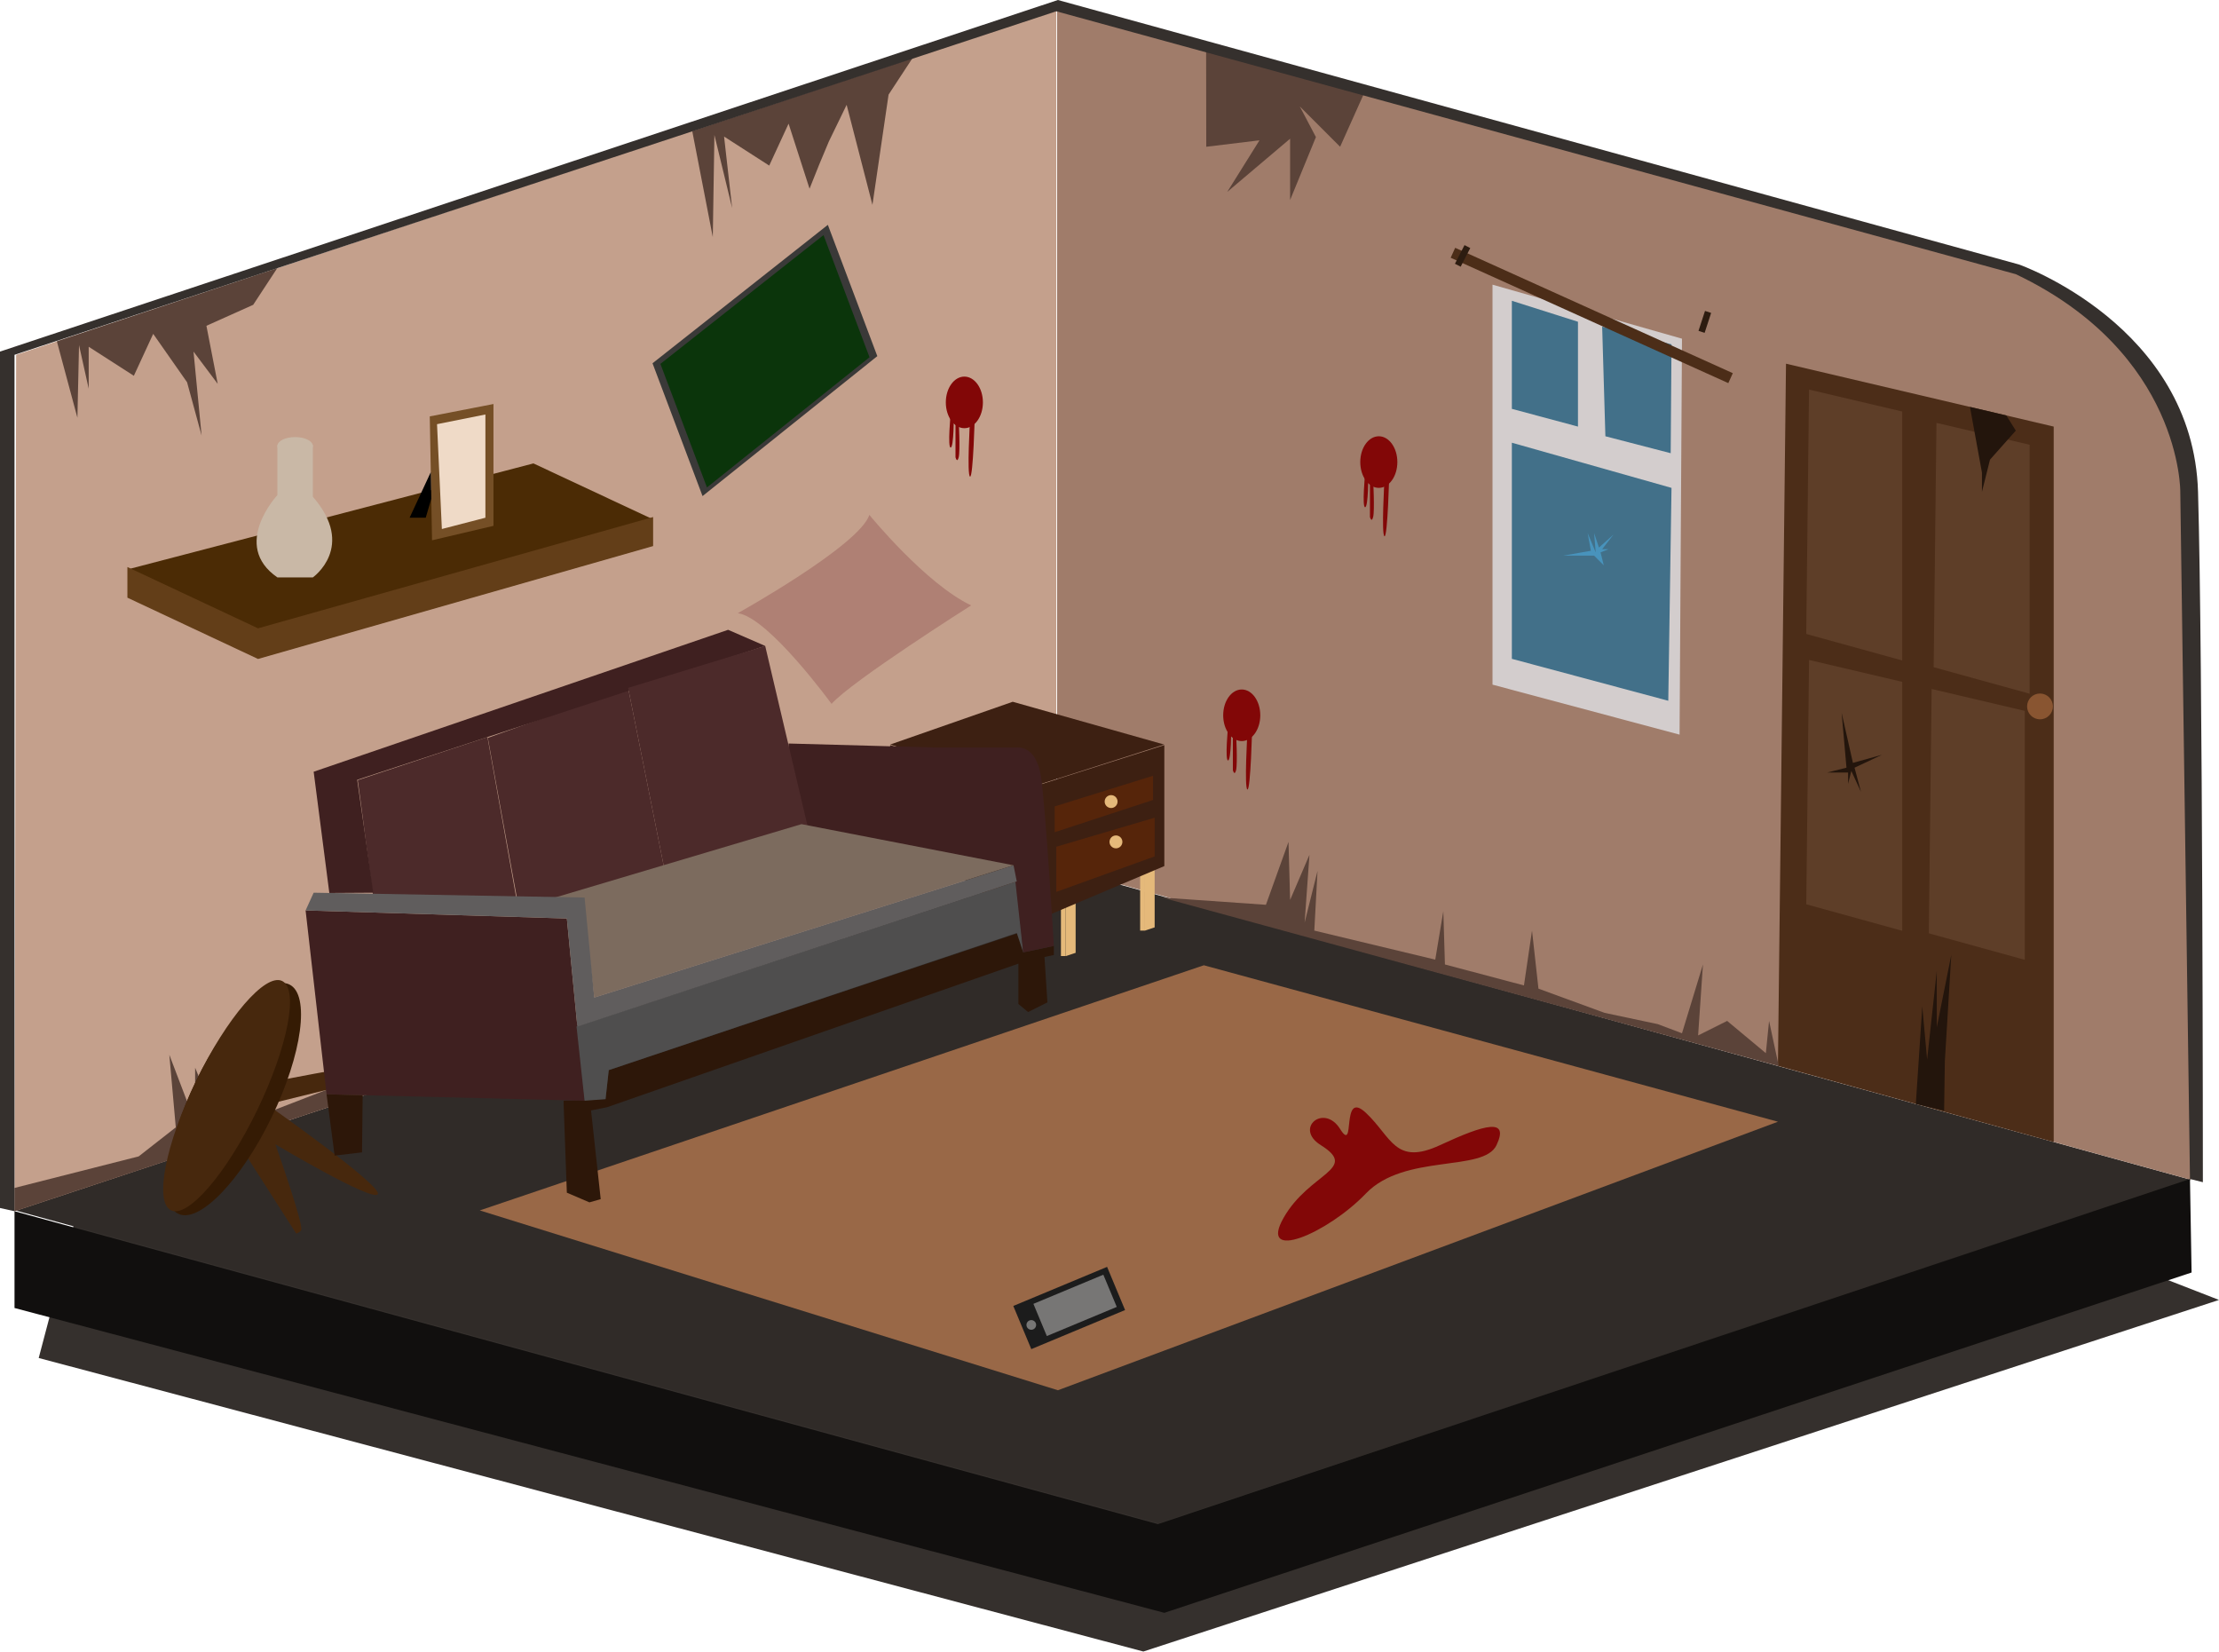
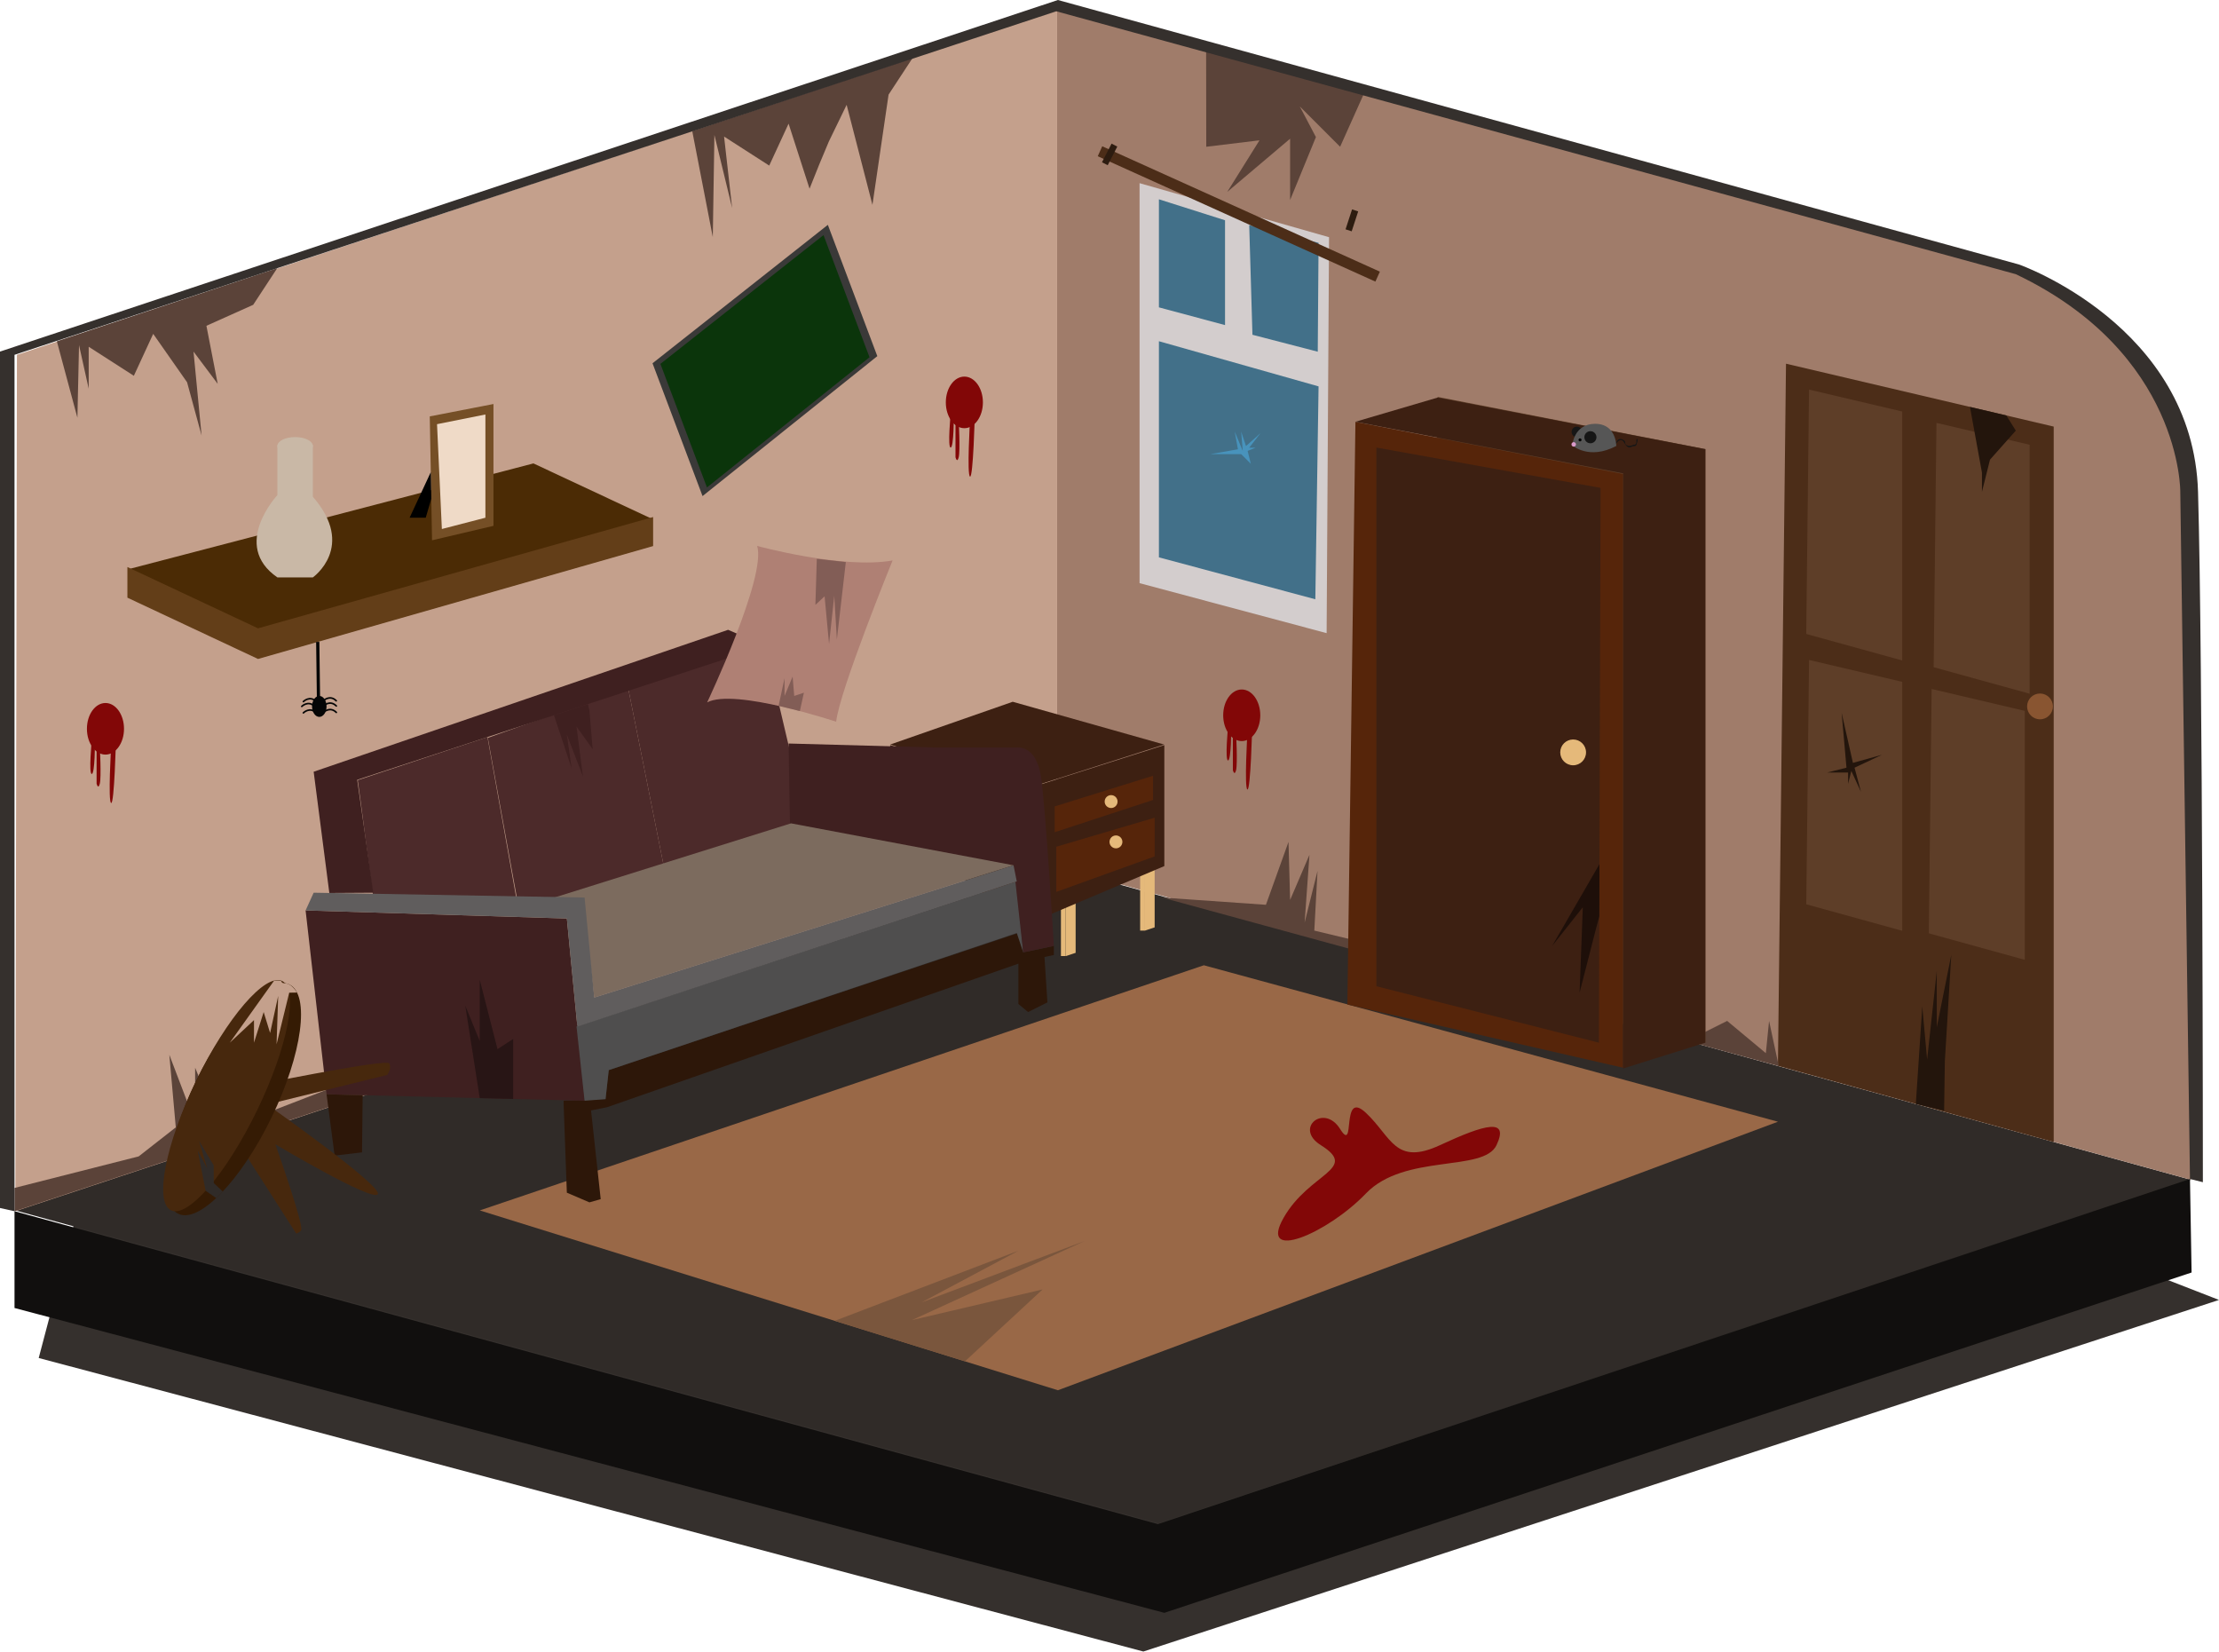
<svg xmlns="http://www.w3.org/2000/svg" id="Calque_1" data-name="Calque 1" viewBox="0 0 1376 1024">
  <defs>
-     <style>.cls-1{fill:#35302d;}.cls-2{fill:#302b28;}.cls-3{fill:#3a1c05;}.cls-4{fill:#c4a08c;}.cls-5{fill:#a07c6a;}.cls-6{fill:#d3cdcd;}.cls-7{fill:#427089;}.cls-8{fill:#3a3938;}.cls-9{fill:#0b350b;}.cls-10{fill:#4893bc;}.cls-11{fill:#996847;}.cls-12{fill:#820707;}.cls-13{fill:#1c1c1c;}.cls-14{fill:#777675;}.cls-15{fill:#4c2d18;}.cls-16{fill:#5e3e28;}.cls-17{fill:#895531;}.cls-18{fill:#23150c;}.cls-19{fill:#5b4339;}.cls-20{fill:#47280d;}.cls-21{fill:#2d1c10;}.cls-22{fill:#351b04;}.cls-23{fill:#110f0e;}.cls-24{fill:none;stroke:#e0d082;stroke-miterlimit:10;stroke-width:4px;}.cls-25{fill:#4c2a2a;}.cls-26{fill:#3f2020;}.cls-27{fill:#2d1709;}.cls-28{fill:#e5b97a;}.cls-29{fill:#3d2012;}.cls-30{fill:#4f4e4e;}.cls-31{fill:#56250a;}.cls-32{fill:#4b2b05;}.cls-33{fill:#633e18;}.cls-34{fill:#c9b8a6;}.cls-35{fill:#754f26;}.cls-36{fill:#efdac7;}.cls-37{fill:#af8074;}.cls-38{fill:#7c6b5e;}.cls-39{fill:#605d5d;}</style>
+     <style>.cls-1{fill:#35302d;}.cls-2{fill:#302b28;}.cls-3{fill:#3a1c05;}.cls-4{fill:#c4a08c;}.cls-5{fill:#a07c6a;}.cls-6{fill:#4c2a2a;}.cls-7{fill:#3a3938;}.cls-8{fill:#0b350b;}.cls-9{fill:#996847;}.cls-10{fill:#820707;}.cls-11{fill:#4c2d18;}.cls-12{fill:#5e3e28;}.cls-13{fill:#895531;}.cls-14{fill:#23150c;}.cls-15{fill:#5b4339;}.cls-16{fill:#110f0e;}.cls-17,.cls-36,.cls-38{fill:none;stroke-miterlimit:10;}.cls-17{stroke:#e0d082;stroke-width:4px;}.cls-18{fill:#3f2020;}.cls-19{fill:#2d1709;}.cls-20{fill:#e5b97a;}.cls-21{fill:#3d2012;}.cls-22{fill:#4f4e4e;}.cls-23{fill:#56250a;}.cls-24{fill:#4b2b05;}.cls-25{fill:#633e18;}.cls-26{fill:#c9b8a6;}.cls-27{fill:#754f26;}.cls-28{fill:#efdac7;}.cls-29{fill:#d3cdcd;}.cls-30{fill:#427089;}.cls-31{fill:#4893bc;}.cls-32{fill:#2d1c10;}.cls-33{fill:#7c6b5e;}.cls-34{fill:#605d5d;}.cls-35{fill:#af8074;}.cls-36,.cls-38{stroke:#050505;}.cls-36{stroke-width:2px;}.cls-37{fill:#050505;}.cls-38{stroke-linecap:round;}.cls-39{fill:#825d56;}.cls-40{fill:#7a563d;}.cls-41{fill:#47280d;}.cls-42{fill:#351b04;}.cls-43{fill:#281515;}.cls-44{fill:#1e0f09;}.cls-45{fill:#161616;}.cls-46{fill:#565656;}.cls-47{fill:#db9aca;}</style>
  </defs>
  <polygon class="cls-1" points="24 842 709 1024 1376 806 1340 792 57 717 24 842" />
  <polygon class="cls-2" points="9.5 750.5 654.5 537.5 1358.5 731.5 718.5 944.5 9.5 750.5" />
-   <path class="cls-3" d="M631.5,531.5" />
-   <polygon class="cls-4" points="9 751 10 220 74.89 198.47 655 6 655 537 9 751" />
-   <path class="cls-5" d="M655.5,6.5l597,163s104,42,106,159,0,403,0,403l-703-194Z" />
-   <polygon class="cls-6" points="925.5 176.5 1043 210 1041.5 455.5 925.5 424.5 925.5 176.5" />
-   <polygon class="cls-7" points="937.5 186.5 978.5 199.5 978.5 264.5 937.5 253.5 937.5 186.5" />
-   <polygon class="cls-7" points="993.5 202.5 1036.5 213.5 1036 281 995.5 270.5 993.5 202.5" />
-   <polygon class="cls-7" points="937.5 274.5 1036.5 302.5 1034.5 434.5 937.5 408.5 937.5 274.5" />
-   <polygon class="cls-8" points="404.63 225.24 513.35 139.41 544.02 220.82 435.65 307.59 404.63 225.24" />
-   <polygon class="cls-9" points="409.52 225.62 510.66 145.77 539.19 221.51 438.38 302.23 409.52 225.62" />
-   <polygon class="cls-10" points="989.5 342.5 988.5 330.5 991.5 339.5 1000.5 331.5 993.5 340.5 997.5 340.5 992.5 342.5 994.5 350.5 988.5 344.5 969.5 344.5 986.5 341.5 984.5 330.5 989.5 342.5" />
-   <polygon class="cls-11" points="297.5 750.5 656 862 1102.5 695.5 746.5 598.5 297.5 750.5" />
-   <path class="cls-12" d="M819,710c-16.73-10.45,2-26,12-10s0-25,16-10,18,33,46,20,43-17,35,0-57,5-81,30-67,43-51,15S843,725,819,710Z" />
-   <path class="cls-12" d="M589.5,256.5s-2,21,0,21,2-20,2-20l1,2v24s1,4,2,0,0-23,0-23h7s-2,34,0,35,3-39,3-39Z" />
-   <path class="cls-12" d="M846.5,293.5s-2,21,0,21,2-20,2-20l1,2v24s1,4,2,0,0-23,0-23h7s-2,34,0,35,3-39,3-39Z" />
-   <path class="cls-12" d="M761.5,450.5s-2,21,0,21,2-20,2-20l1,2v24s1,4,2,0,0-23,0-23h7s-2,34,0,35,3-39,3-39Z" />
-   <rect class="cls-13" x="631.5" y="796.5" width="63" height="29" transform="translate(-260.92 317.39) rotate(-22.62)" />
-   <rect class="cls-14" x="643.17" y="798.56" width="46.98" height="21.63" transform="translate(-260.02 318.67) rotate(-22.62)" />
-   <circle class="cls-14" cx="639.5" cy="821.5" r="3" />
-   <polygon class="cls-15" points="1102.5 660.85 1107.5 225.5 1273.5 264.5 1273.5 708.08 1102.5 660.85" />
-   <polygon class="cls-16" points="1120.04 393.07 1121.78 241.56 1179.54 255.14 1179.54 409.5 1120.04 393.07" />
-   <polygon class="cls-16" points="1199.06 413.69 1200.8 262.19 1258.56 275.76 1258.56 430.12 1199.06 413.69" />
-   <polygon class="cls-16" points="1120.06 560.69 1121.8 409.19 1179.56 422.76 1179.56 577.12 1120.06 560.69" />
-   <polygon class="cls-16" points="1196.06 578.69 1197.8 427.19 1255.56 440.76 1255.56 595.12 1196.06 578.69" />
-   <circle class="cls-17" cx="1265" cy="438" r="8" />
-   <polygon class="cls-18" points="1145 476 1142 442 1149 473 1167 468 1150 476 1154 491 1148 478 1146 486 1146 479 1133 479 1145 476" />
-   <polygon class="cls-19" points="737 561 1103 661 1097 633 1095 653 1071 633 1053 642 1056 598 1043 640.66 1028 635 995 628 954 613 950 577 945 611 896 598 895 565 890 595 815 577 817 540 809 572 812 530 800 558 799 522 785 561 720.5 556.5 737 561" />
-   <polygon class="cls-18" points="1221.57 252.3 1229 293 1229 305 1234 285 1250 267 1244.11 257.59 1221.57 252.3" />
-   <polygon class="cls-19" points="9 751 363.89 633.47 286 649 265 608 273 654 256 654 223 608 238.04 662 137 701 121 662 121 696 105 654 109 699 86 717 9 736.56 9 751" />
-   <path class="cls-20" d="M170.74,709.5s60.92,36.28,63.54,30.88-68.66-55.53-68.66-55.53l74.47-18.35s3.08-4.06,1.26-7.17-90.61,15-90.61,15l-12.58,32.8,14.43,9.22,31,48.37s.9.44,3.11-1.82S170.74,709.5,170.74,709.5Z" />
-   <rect class="cls-15" x="983.65" y="101.15" width="6.77" height="188.9" transform="translate(402.59 1014.69) rotate(-65.7)" />
-   <rect class="cls-21" x="900.45" y="156.67" width="13" height="4" transform="translate(351.52 892.99) rotate(-62.82)" />
-   <rect class="cls-21" x="1050.65" y="197.58" width="13" height="4" transform="translate(539.35 1142.59) rotate(-71.92)" />
-   <ellipse class="cls-22" cx="145.01" cy="681.51" rx="79" ry="26" transform="translate(-531.48 514.62) rotate(-64.13)" />
-   <ellipse class="cls-20" cx="140.5" cy="679.33" rx="79" ry="21" transform="translate(-532.05 509.34) rotate(-64.13)" />
-   <polygon class="cls-19" points="95 207 116 237 125 270 120 218 135 238 128 202 157 189 171.91 166.28 35.26 211.62 48 259 49 214 55 241 55 215 83 233 95 207" />
-   <polygon class="cls-19" points="489 76.67 502 117 508 102 514 87.67 525 65 541 127 551 58.67 565.91 35.95 429.26 81.29 442 147 443 83.67 454 129 449 84.67 477 102.67 489 76.67" />
-   <polygon class="cls-19" points="747.92 31.73 748 91 781 87 761 119 800 86 800 124 816 85 806 66 831 91 845.61 58.41 747.92 31.73" />
-   <polygon class="cls-18" points="1188 684.52 1192 624 1195 657 1201 602 1201 637 1210 592 1206 658 1205.55 688.65 1188 684.52" />
-   <polygon class="cls-23" points="9 751 9 811 722 1000 1359 789 1358 731 718 945 9 751" />
-   <path class="cls-1" d="M9,751l-9-2V218L656,0l596,164s108,38,111,141,3,428,3,428l-8-2-6-426s1-86-102-135L655,7,9,220Z" />
-   <ellipse class="cls-12" cx="598" cy="249.5" rx="11.5" ry="16" />
-   <ellipse class="cls-12" cx="855" cy="286.5" rx="11.5" ry="16" />
-   <ellipse class="cls-12" cx="770" cy="443.5" rx="11.5" ry="16" />
-   <circle class="cls-24" cx="501.34" cy="495.62" r="9" />
-   <polyline class="cls-24" points="501.34 504.62 501.34 526.62 510.34 526.62" />
-   <line class="cls-24" x1="510.84" y1="517.12" x2="501.34" y2="517.12" />
-   <path class="cls-25" d="M221.84,483.74,302.27,457c5.74,32.17,12,66.83,17.73,99-29.33-.33-59.17.83-88.5.5C228.28,533.58,225.06,506.66,221.84,483.74Z" />
-   <polygon class="cls-25" points="389.5 426.5 413.5 546.5 364.5 566.5 320.5 556.5 302.5 457.5 389.5 426.5" />
-   <polygon class="cls-26" points="204.22 553.67 231.5 553.5 221.5 483.5 474.5 400.5 451.5 390.5 194.5 478.5 204.22 553.67" />
-   <polyline class="cls-27" points="376.5 686.5 366.5 688.5 372.5 743.5 365.5 745.5 351.5 739.5 349.5 684.5 349.5 682.5 349.87 682.5 375.5 681.5 377.5 663.5 631.5 578.5 634.5 590.5 653.5 586.5 653.5 592.13 647.68 593.37 649.5 621.5 637.5 627.5 631.5 622.5 631.5 600.5 631.5 597.5" />
-   <polygon class="cls-26" points="202.5 678.5 362.5 682.5 351.5 569.5 189.5 564.5 202.5 678.5" />
-   <polygon class="cls-27" points="202.5 678.5 224.88 679.06 224.5 714.5 207.5 716.5 202.5 678.5" />
-   <polygon class="cls-28" points="716 535 716 575 710 577 710 536 716 535" />
-   <polygon class="cls-28" points="707 538 707 577 710 577 710 536.15 707 538" />
-   <polygon class="cls-28" points="667 550.79 667 590.79 661 592.79 661 551.79 667 550.79" />
-   <polygon class="cls-28" points="657.89 553.79 657.89 592.79 660.89 592.79 660.89 551.94 657.89 553.79" />
-   <polygon class="cls-29" points="627.99 435.12 721.84 461.62 635.99 489.12 552.05 461.62 627.99 435.12" />
-   <polygon class="cls-29" points="552 462 552 513 637 573 722 537 722 462 637 489 552 462" />
-   <polygon class="cls-30" points="377.5 663.5 375.5 681.5 362.5 682.5 357.5 636.5 630.5 546.5 634.5 590.5 630.5 578.5 377.5 663.5" />
-   <polygon class="cls-31" points="715 481 654 500 654 516 715 496 715 481" />
-   <polygon class="cls-31" points="655 525 655 553 716 531 716 507 655 525" />
-   <circle class="cls-28" cx="689" cy="497" r="4" />
-   <circle class="cls-28" cx="692" cy="522" r="4" />
-   <polygon class="cls-32" points="330.78 287.33 404.63 321.87 160.54 390.86 79.13 353.04 330.78 287.33" />
-   <polygon class="cls-33" points="79 351.58 160 389.58 405 320.58 405 338.58 160 408.58 79 370.58 79 351.58" />
-   <path class="cls-34" d="M172,276v31s-29,31,0,51h22s27-19,0-50V276Z" />
-   <ellipse class="cls-34" cx="183" cy="276.5" rx="11" ry="5.5" />
-   <polygon class="cls-35" points="267.91 335 306 326.04 306 250.5 266.5 258.18 267.91 335" />
+   <path class="cls-3" d="M631.5,531.5" transform="translate(0 0)" />
+   <polygon class="cls-4" points="9.5 751 10.5 220 75.39 198.47 655.5 6 655.5 537 9.5 751" />
+   <path class="cls-5" d="M655.5,6.5l597,163s104,42,106,159,0,403,0,403l-703-194Z" transform="translate(0 0)" />
+   <polygon class="cls-6" points="474.5 400.5 502.5 519.5 413.5 546.5 389.5 426.5 474.5 400.5" />
+   <polygon class="cls-7" points="404.63 225.24 513.35 139.41 544.02 220.82 435.65 307.59 404.63 225.24" />
+   <polygon class="cls-8" points="409.52 225.62 510.66 145.77 539.19 221.51 438.38 302.23 409.52 225.62" />
+   <polygon class="cls-9" points="297.5 750.5 656 862 1102.5 695.5 746.5 598.5 297.5 750.5" />
+   <path class="cls-10" d="M819,710c-16.73-10.45,2-26,12-10s0-25,16-10,18,33,46,20,43-17,35,0-57,5-81,30-67,43-51,15S843,725,819,710Z" transform="translate(0 0)" />
+   <path class="cls-10" d="M589.5,256.5s-2,21,0,21,2-20,2-20l1,2v24s1,4,2,0,0-23,0-23h7s-2,34,0,35,3-39,3-39Z" transform="translate(0 0)" />
+   <path class="cls-10" d="M846.5,293.5s-2,21,0,21,2-20,2-20l1,2v24s1,4,2,0,0-23,0-23h7s-2,34,0,35,3-39,3-39Z" transform="translate(0 0)" />
+   <path class="cls-10" d="M761.5,450.5s-2,21,0,21,2-20,2-20l1,2v24s1,4,2,0,0-23,0-23h7s-2,34,0,35,3-39,3-39Z" transform="translate(0 0)" />
+   <polygon class="cls-11" points="1102.5 660.85 1107.5 225.5 1273.5 264.5 1273.5 708.08 1102.5 660.85" />
+   <polygon class="cls-12" points="1120.04 393.07 1121.78 241.56 1179.54 255.14 1179.54 409.5 1120.04 393.07" />
+   <polygon class="cls-12" points="1199.06 413.69 1200.8 262.19 1258.56 275.76 1258.56 430.12 1199.06 413.69" />
+   <polygon class="cls-12" points="1120.06 560.69 1121.8 409.19 1179.56 422.76 1179.56 577.12 1120.06 560.69" />
+   <polygon class="cls-12" points="1196.06 578.69 1197.8 427.19 1255.56 440.76 1255.56 595.12 1196.06 578.69" />
+   <circle class="cls-13" cx="1265" cy="438" r="8" />
+   <polygon class="cls-14" points="1145 476 1142 442 1149 473 1167 468 1150 476 1154 491 1148 478 1146 486 1146 479 1133 479 1145 476" />
+   <polygon class="cls-15" points="737 561 1103 661 1097 633 1095 653 1071 633 1053 642 1056 598 1043 640.66 1028 635 995 628 954 613 950 577 945 611 896 598 895 565 890 595 815 577 817 540 809 572 812 530 800 558 799 522 785 561 720.5 556.5 737 561" />
+   <polygon class="cls-14" points="1221.57 252.3 1229 293 1229 305 1234 285 1250 267 1244.11 257.59 1221.57 252.3" />
+   <polygon class="cls-15" points="9 751 363.89 633.47 286 649 265 608 273 654 256 654 223 608 238.04 662 137 701 121 662 121 696 105 654 109 699 86 717 9 736.56 9 751" />
+   <polygon class="cls-15" points="95 207 116 237 125 270 120 218 135 238 128 202 157 189 171.91 166.28 35.26 211.62 48 259 49 214 55 241 55 215 83 233 95 207" />
+   <polygon class="cls-15" points="489 76.67 502 117 508 102 514 87.67 525 65 541 127 551 58.67 565.91 35.95 429.26 81.29 442 147 443 83.67 454 129 449 84.67 477 102.67 489 76.67" />
+   <polygon class="cls-15" points="747.92 31.73 748 91 781 87 761 119 800 86 800 124 816 85 806 66 831 91 845.61 58.41 747.92 31.73" />
+   <polygon class="cls-14" points="1188 684.52 1192 624 1195 657 1201 602 1201 637 1210 592 1206 658 1205.55 688.65 1188 684.52" />
+   <polygon class="cls-16" points="9 751 9 811 722 1000 1359 789 1358 731 718 945 9 751" />
+   <path class="cls-1" d="M9,751l-9-2V218L656,0l596,164s108,38,111,141,3,428,3,428l-8-2-6-426s1-86-102-135L655,7,9,220Z" transform="translate(0 0)" />
+   <ellipse class="cls-10" cx="598" cy="249.5" rx="11.5" ry="16" />
+   <ellipse class="cls-10" cx="855" cy="286.5" rx="11.5" ry="16" />
+   <ellipse class="cls-10" cx="770" cy="443.5" rx="11.5" ry="16" />
+   <circle class="cls-17" cx="501.34" cy="495.62" r="9" />
+   <polyline class="cls-17" points="501.34 504.62 501.34 526.62 510.34 526.62" />
+   <line class="cls-17" x1="510.84" y1="517.12" x2="501.34" y2="517.12" />
+   <path class="cls-6" d="M221.84,483.74,302.27,457c5.74,32.17,12,66.83,17.73,99-29.33-.33-59.17.83-88.5.5C228.28,533.58,225.06,506.66,221.84,483.74Z" transform="translate(0 0)" />
+   <polygon class="cls-6" points="389.5 426.5 413.5 546.5 364.5 566.5 320.5 556.5 302.5 457.5 389.5 426.5" />
+   <polygon class="cls-18" points="204.22 553.67 231.5 553.5 221.5 483.5 474.5 400.5 451.5 390.5 194.5 478.5 204.22 553.67" />
+   <polyline class="cls-19" points="376.5 686.5 366.5 688.5 372.5 743.5 365.5 745.5 351.5 739.5 349.5 684.5 349.5 682.5 349.87 682.5 375.5 681.5 377.5 663.5 631.5 578.5 634.5 590.5 653.5 586.5 653.5 592.13 647.68 593.37 649.5 621.5 637.5 627.5 631.5 622.5 631.5 600.5 631.5 597.5" />
+   <polygon class="cls-18" points="202.5 678.5 362.5 682.5 351.5 569.5 189.5 564.5 202.5 678.5" />
+   <polygon class="cls-19" points="202.5 678.5 224.88 679.06 224.5 714.5 207.5 716.5 202.5 678.5" />
+   <polygon class="cls-20" points="716 535 716 575 710 577 710 536 716 535" />
+   <polygon class="cls-20" points="707 538 707 577 710 577 710 536.15 707 538" />
+   <polygon class="cls-20" points="667 550.79 667 590.79 661 592.79 661 551.79 667 550.79" />
+   <polygon class="cls-20" points="657.89 553.79 657.89 592.79 660.89 592.79 660.89 551.94 657.89 553.79" />
+   <polygon class="cls-21" points="627.99 435.12 721.84 461.62 635.99 489.12 552.05 461.62 627.99 435.12" />
+   <polygon class="cls-21" points="552 462 552 513 637 573 722 537 722 462 637 489 552 462" />
+   <polygon class="cls-22" points="377.5 663.5 375.5 681.5 362.5 682.5 357.5 636.5 630.5 546.5 634.5 590.5 630.5 578.5 377.5 663.5" />
+   <path class="cls-18" d="M580.5,463.5h50s12-2,15,18,8,105,8,105l-19,4-6-54L490,520q-.5-29.5-1-59Z" transform="translate(0 0)" />
+   <polygon class="cls-23" points="715 481 654 500 654 516 715 496 715 481" />
+   <polygon class="cls-23" points="655 525 655 553 716 531 716 507 655 525" />
+   <circle class="cls-20" cx="689" cy="497" r="4" />
+   <circle class="cls-20" cx="692" cy="522" r="4" />
+   <polygon class="cls-24" points="330.78 287.33 404.63 321.87 160.54 390.86 79.13 353.04 330.78 287.33" />
+   <polygon class="cls-25" points="79 351.58 160 389.58 405 320.58 405 338.58 160 408.58 79 370.58 79 351.58" />
+   <path class="cls-26" d="M172,276v31s-29,31,0,51h22s27-19,0-50V276Z" transform="translate(0 0)" />
+   <ellipse class="cls-26" cx="183" cy="276.5" rx="11" ry="5.5" />
+   <polygon class="cls-27" points="267.91 335 306 326.04 306 250.5 266.5 258.18 267.91 335" />
  <polygon points="267.13 292.75 254 321 264 321 267.44 309.24 267.13 292.75" />
-   <polygon class="cls-36" points="271 263 301 257 301 321 274 328 271 263" />
-   <path class="cls-37" d="M539.09,319.25s34.85,42.75,63.14,56.12c-.42.25-73.91,46.76-86.58,61.06,0,0-39.08-53.69-58.14-56.24C457.5,380.19,532.94,338.2,539.09,319.25Z" />
-   <path class="cls-26" d="M580.5,463.5h50s12-2,15,18,8,105,8,105l-19,4-6-54c-46.17-5.5-119.83-14.5-166-20-.33-19.67,26.83-35.83,26.5-55.5Z" />
-   <polygon class="cls-25" points="474.5 400.5 502.5 519.5 413.5 546.5 389.5 426.5 474.5 400.5" />
-   <polygon class="cls-38" points="362.5 565.5 368.5 618.5 628.5 536.5 497 511 337.11 558.59 362.5 565.5" />
-   <polygon class="cls-39" points="189.5 564.5 194.5 553.5 362.5 556.5 368.5 618.5 628.5 536.5 630.5 546.5 358 636.56 351.5 569.5 189.5 564.5" />
+   <polygon class="cls-28" points="271 263 301 257 301 321 274 328 271 263" />
+   <polygon class="cls-29" points="706.64 113.57 824.14 147.07 822.64 392.57 706.64 361.57 706.64 113.57" />
+   <polygon class="cls-30" points="718.64 123.57 759.64 136.57 759.64 201.57 718.64 190.57 718.64 123.57" />
+   <polygon class="cls-30" points="774.64 139.57 817.64 150.57 817.14 218.07 776.64 207.57 774.64 139.57" />
+   <polygon class="cls-30" points="718.64 211.57 817.64 239.57 815.64 371.57 718.64 345.57 718.64 211.57" />
+   <polygon class="cls-31" points="770.64 279.57 769.64 267.57 772.64 276.57 781.64 268.57 774.64 277.57 778.64 277.57 773.64 279.57 775.64 287.57 769.64 281.57 750.64 281.57 767.64 278.57 765.64 267.57 770.64 279.57" />
+   <rect class="cls-11" x="764.8" y="38.2" width="6.77" height="188.9" transform="translate(331.17 778.19) rotate(-65.7)" />
+   <rect class="cls-32" x="681.58" y="93.75" width="13" height="4" transform="translate(288.6 664.11) rotate(-62.82)" />
+   <rect class="cls-32" x="831.8" y="134.63" width="13" height="4" transform="translate(448.25 891.13) rotate(-71.92)" />
+   <polygon class="cls-33" points="362.5 565.5 368.5 618.5 628.5 536.5 490.5 510.5 337.11 558.59 362.5 565.5" />
+   <polygon class="cls-34" points="189.5 564.5 194.5 553.5 362.5 556.5 368.5 618.5 628.5 536.5 630.5 546.5 358 636.56 351.5 569.5 189.5 564.5" />
+   <path class="cls-35" d="M469.5,338.5s53.2,14.55,84,9c-.2.45-33,81-35,100,0,0-63-21-80-12C438.5,435.5,475.5,357.5,469.5,338.5Z" transform="translate(0 0)" />
+   <polygon class="cls-12" points="886.5 607.39 891.5 246.1 1057.5 278.46 1057.5 646.58 886.5 607.39" />
+   <polygon class="cls-23" points="835.5 622.85 840.5 261.56 1006.5 293.92 1006.5 662.04 835.5 622.85" />
+   <polygon class="cls-21" points="891.5 246.5 840.5 261.5 1006.5 293.5 1006.5 662.5 1057.5 646.5 1057.5 278.5 891.5 246.5" />
+   <polygon class="cls-21" points="853.5 277.5 992.5 302.5 991.5 646.5 853.5 611.5 853.5 277.5" />
+   <circle class="cls-20" cx="975.5" cy="466.5" r="8" />
+   <path class="cls-10" d="M56.9,458.88s-2,21,0,21,2-20,2-20l1,2v24s1,4,2,0,0-23,0-23h7s-2,34,0,35,3-39,3-39Z" transform="translate(0 0)" />
+   <ellipse class="cls-10" cx="65.4" cy="451.88" rx="11.5" ry="16" />
+   <line class="cls-36" x1="197.03" y1="398" x2="197.5" y2="433.5" />
+   <ellipse class="cls-37" cx="198" cy="438" rx="4.5" ry="6.5" />
+   <path class="cls-38" d="M200.5,434.5s4-4,8,0" transform="translate(0 0)" />
+   <path class="cls-38" d="M200.55,437.72s4-4,8,0" transform="translate(0 0)" />
+   <path class="cls-38" d="M200.55,441.72s4-4,8,0" transform="translate(0 0)" />
+   <path class="cls-38" d="M188.12,435s4-4,8,0" transform="translate(0 0)" />
+   <path class="cls-38" d="M187.12,438s4-4,8,0" transform="translate(0 0)" />
+   <path class="cls-38" d="M188.12,442s4-4,8,0" transform="translate(0 0)" />
+   <polygon class="cls-18" points="343.51 443.47 354.5 476.5 351.5 455.5 361.5 481.5 357.5 450.5 367.5 464.5 365.5 440.5 364.56 436.57 343.51 443.47" />
+   <polygon class="cls-39" points="482.8 437.65 486.5 420.5 486.5 431.5 491.5 419.5 492.5 431.5 498.5 429.5 496 440.88 482.8 437.65" />
+   <polygon class="cls-39" points="524.5 348.5 518.94 396.52 517.32 369.38 514.1 399.28 511.33 369.74 505.63 375.03 506.5 346.5 524.5 348.5" />
+   <polygon class="cls-40" points="517.61 818.96 631.5 775.5 571.5 807.5 672.5 769.5 565.5 818.5 646.5 799.5 598.38 844.08 517.61 818.96" />
+   <path class="cls-41" d="M170.74,709.5s60.92,36.28,63.54,30.88-68.66-55.53-68.66-55.53l74.47-18.35s3.08-4.06,1.26-7.17-90.61,15-90.61,15l-12.58,32.8,14.43,9.22,31,48.37s.9.44,3.11-1.82S170.74,709.5,170.74,709.5Z" transform="translate(0 0)" />
+   <ellipse class="cls-42" cx="145.01" cy="681.51" rx="79" ry="26" transform="translate(-531.48 514.62) rotate(-64.13)" />
+   <ellipse class="cls-41" cx="140.5" cy="679.33" rx="79" ry="21" transform="translate(-532.05 509.34) rotate(-64.13)" />
+   <polygon class="cls-43" points="297.5 680.88 288.5 623.5 297.5 645.5 297.5 607.5 308.5 650.5 318.21 644.19 318.21 681.39 297.5 680.88" />
+   <polygon class="cls-2" points="134.1 742.86 127.53 738.33 122.56 713.3 128.5 724.5 123.5 707.5 132.5 722.5 132.56 733.53 138.16 738.8 134.1 742.86" />
+   <path class="cls-4" d="M170,608,142.5,646.5l15-14v14l6-19,4,13,5-23-1,30,7.84-32,4.83-.08s-3.07-5.59-7.37-5.74S177.44,607.5,170,608Z" transform="translate(0 0)" />
+   <polygon class="cls-44" points="991.82 535.78 962.5 586.5 981.5 562.5 979.5 615.5 989.5 576.5 991.73 568.07 991.82 535.78" />
+   <circle class="cls-45" cx="977.83" cy="267.78" r="3.28" />
+   <path class="cls-46" d="M1002.28,276.5a16.46,16.46,0,0,0-.55-3.82c-1-4.07-4-9.94-12.66-9.91-13.21.1-14.09,13.35-14.09,13.35S985.29,285.5,1002.28,276.5Z" transform="translate(0 0)" />
+   <path class="cls-45" d="M1002.21,275s2.76-4.64,5.11-.32,4,2.2,5.43,2,1.91.26,2.53-2.64-.68-1.92-.56-.87c.2,1.86-.62,2.89-1.61,2.52-3.11,1.77-5.64.16-5.33-1.28s-4.2-4.24-5.64.15Z" transform="translate(0 0)" />
+   <circle class="cls-45" cx="986.21" cy="271.1" r="3.75" />
+   <circle class="cls-47" cx="975.86" cy="275.54" r="1.4" />
+   <circle cx="979.76" cy="272.74" r="0.94" transform="translate(537.52 1188.56) rotate(-79.78)" />
</svg>
